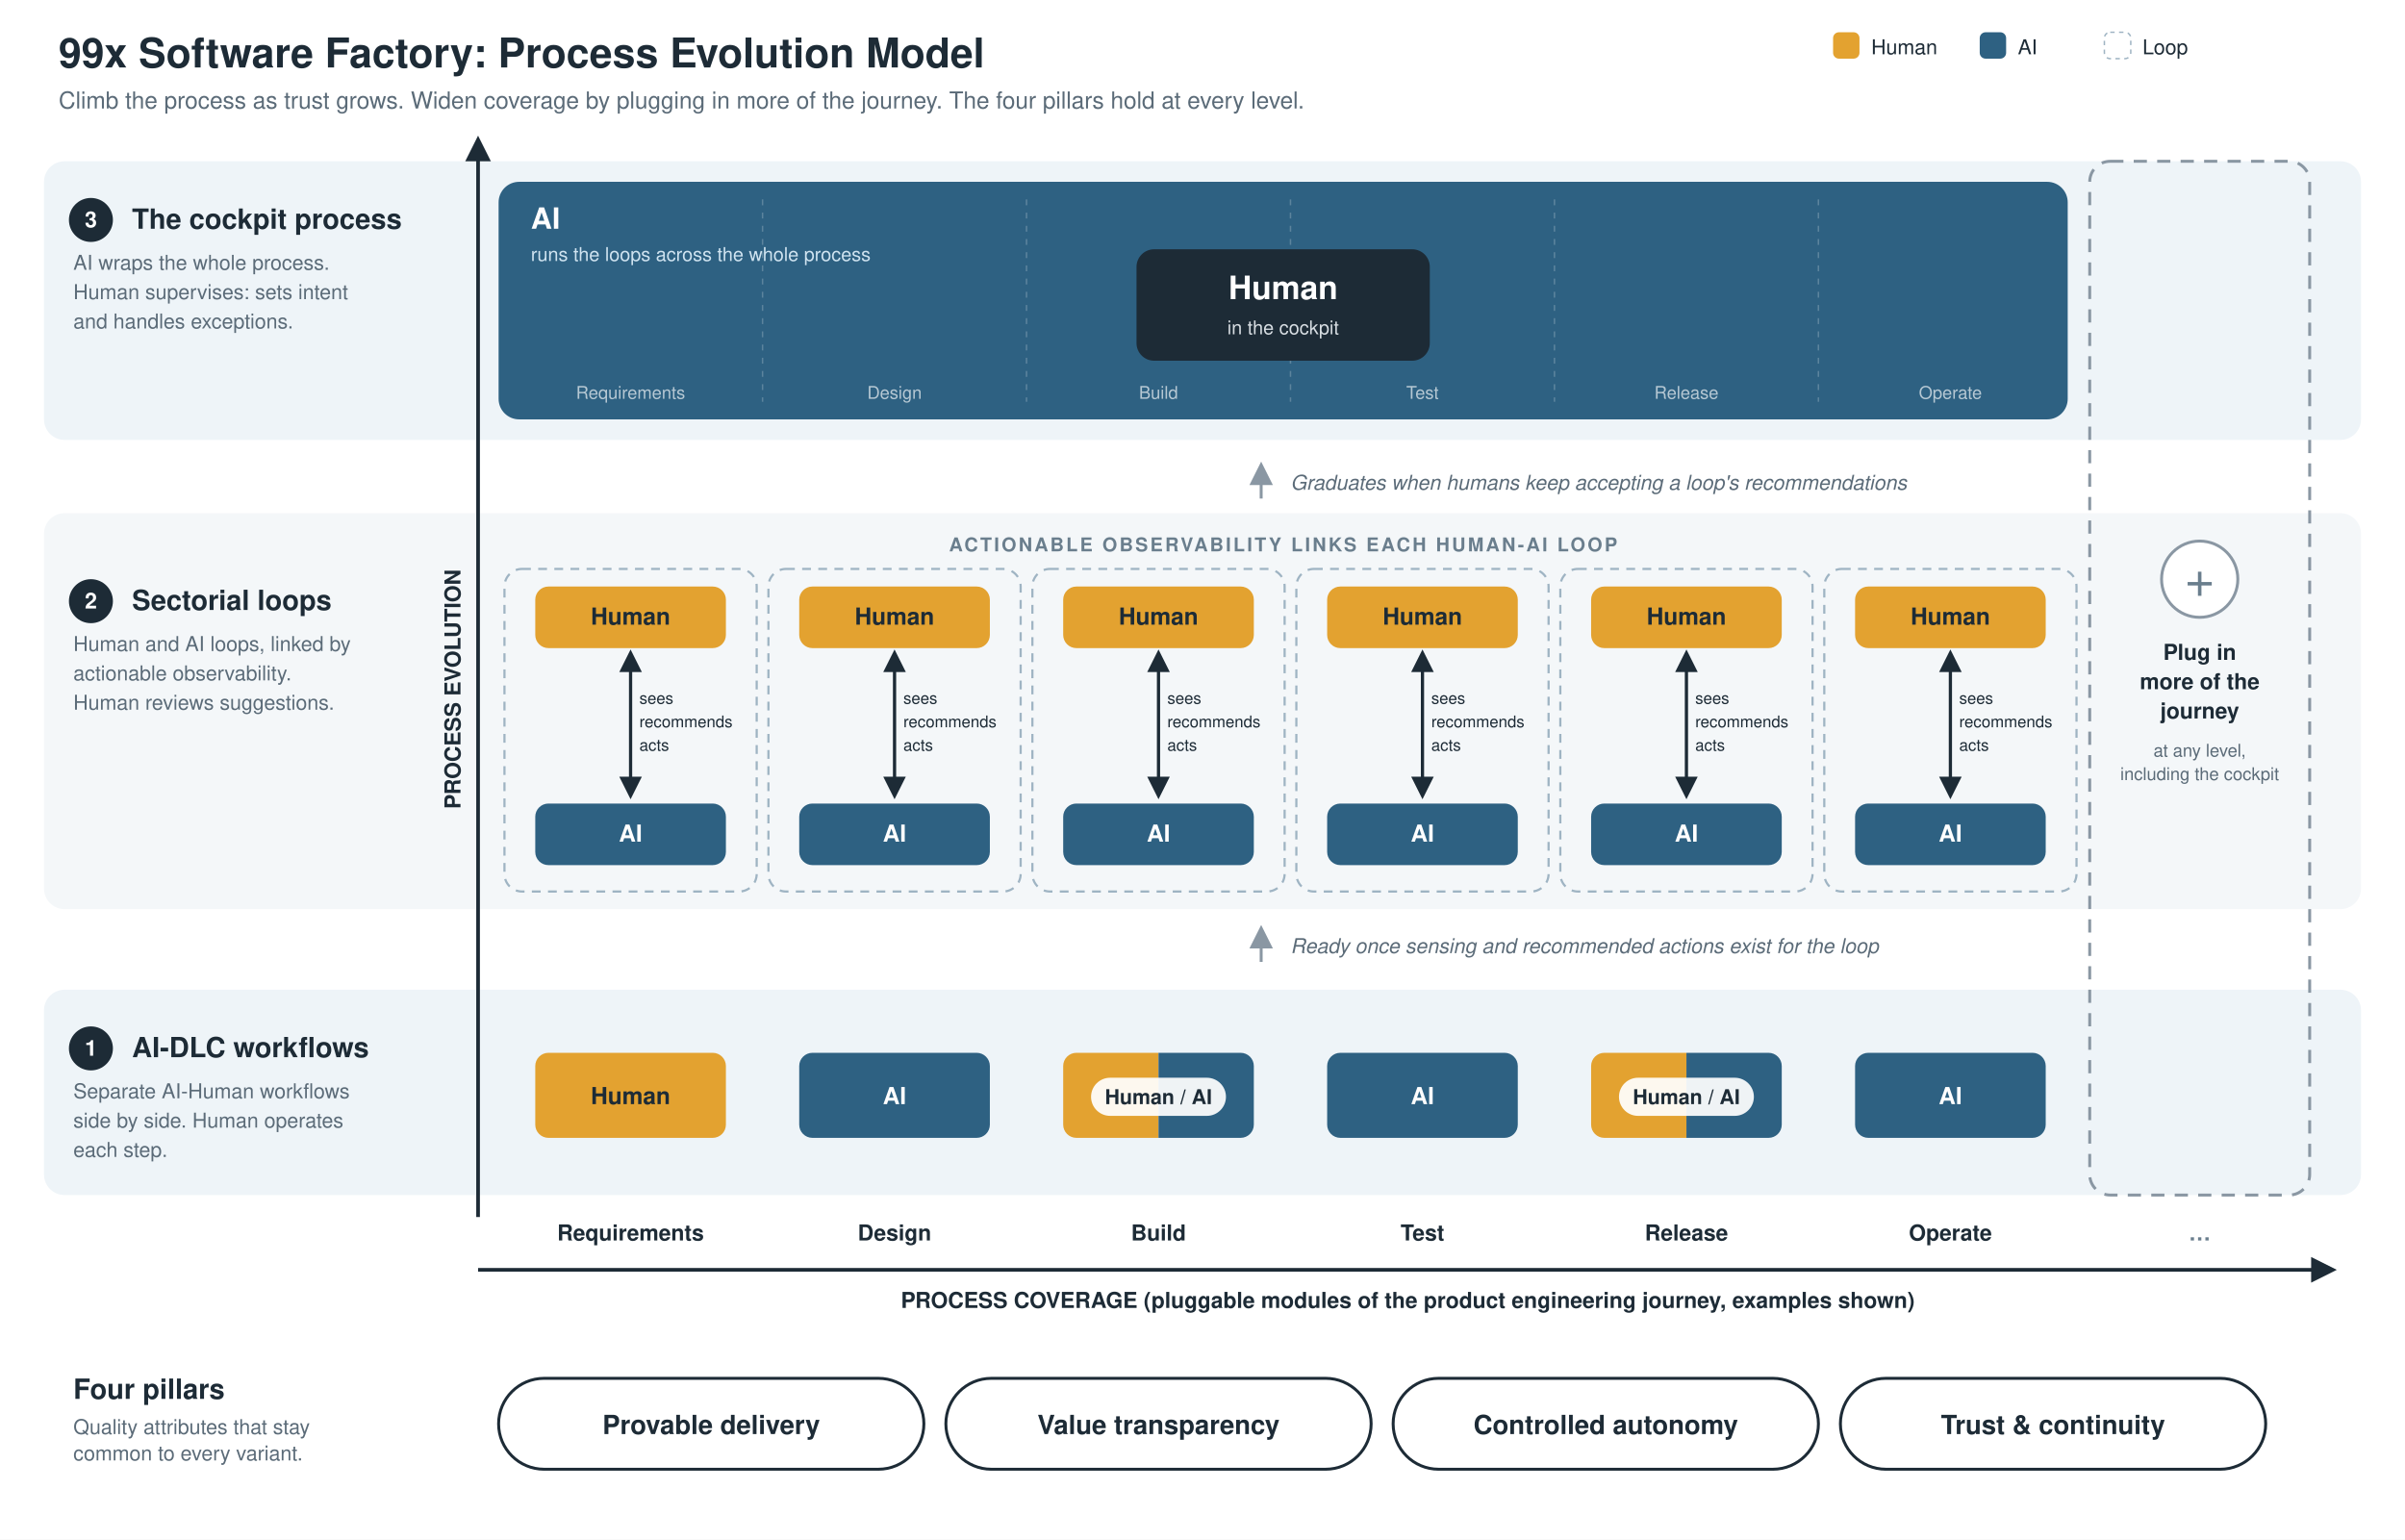
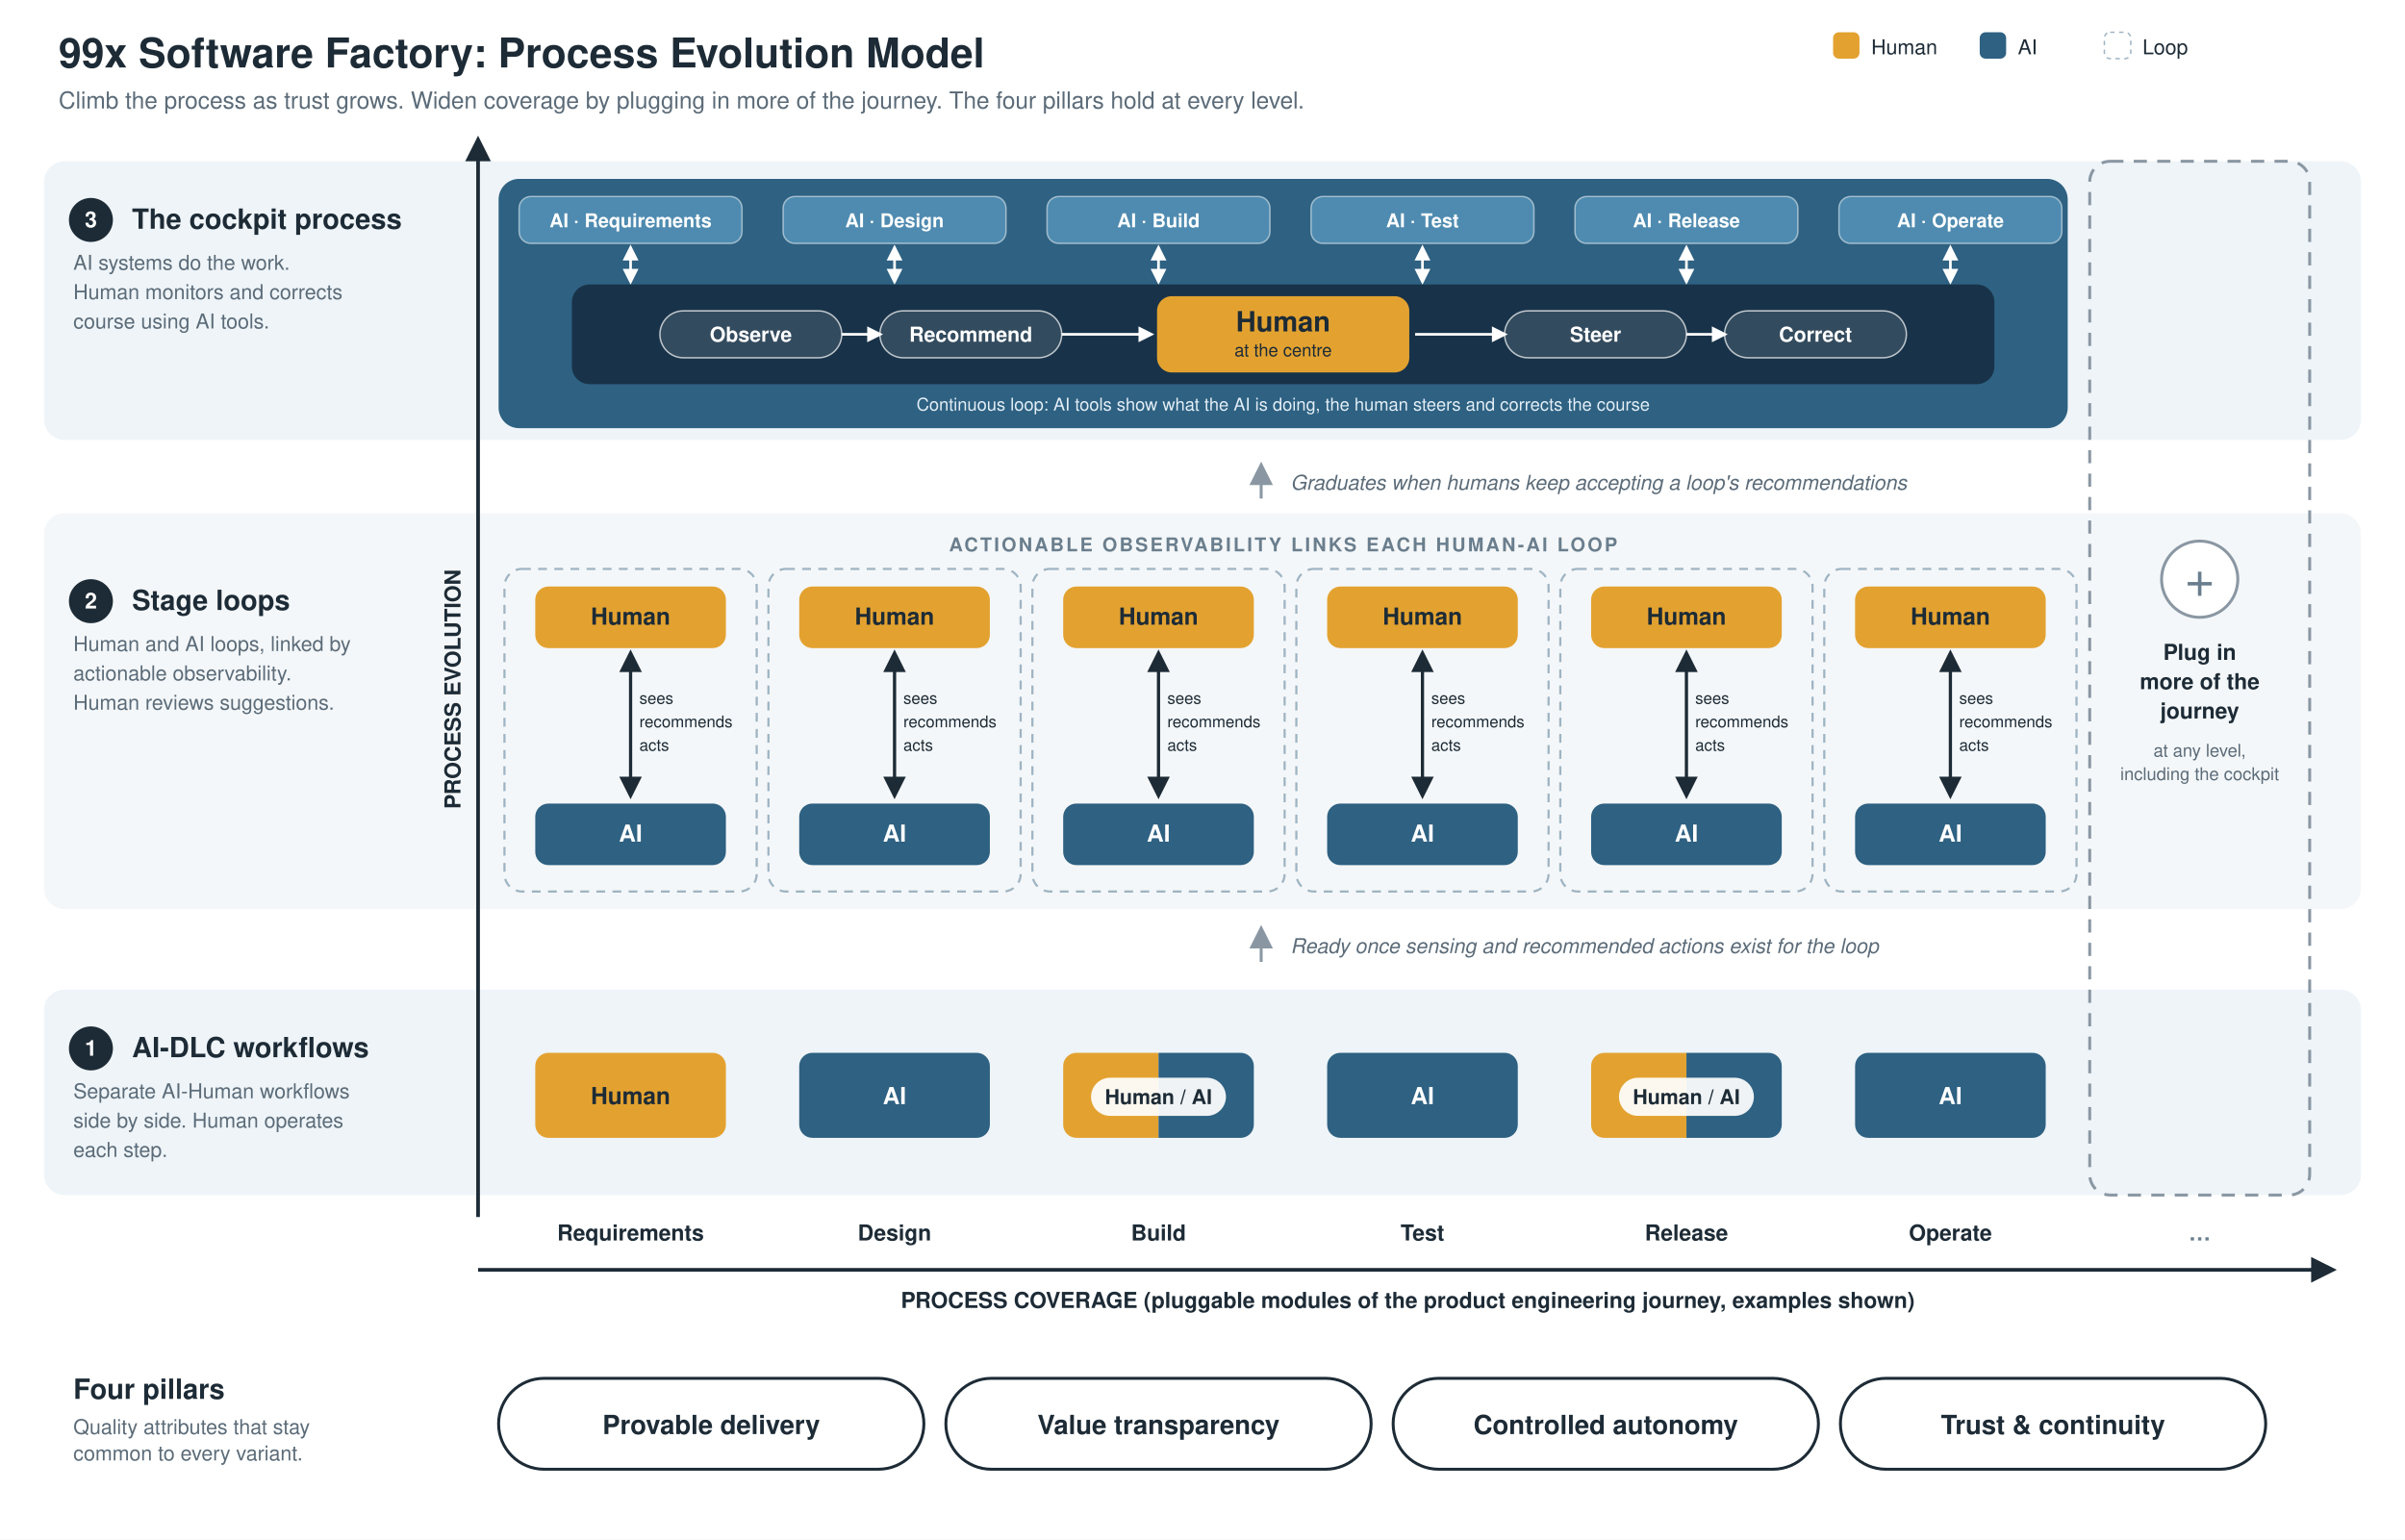
<svg xmlns="http://www.w3.org/2000/svg" viewBox="0 0 1640 1050" width="1640" height="1050" font-family="Helvetica Neue, Helvetica, Arial, sans-serif">
  <defs>
    <marker id="ah" viewBox="0 0 10 10" refX="8" refY="5" markerWidth="7" markerHeight="7" orient="auto-start-reverse">
      <path d="M0,0 L10,5 L0,10 z" fill="#1d2b36" />
    </marker>
    <marker id="ahg" viewBox="0 0 10 10" refX="8" refY="5" markerWidth="8" markerHeight="8" orient="auto">
      <path d="M0,0 L10,5 L0,10 z" fill="#8a97a3" />
    </marker>
  </defs>
  <rect width="1640" height="1050" fill="#ffffff" />
  <text x="40" y="46" font-size="28" font-weight="700" fill="#1d2b36">99x Software Factory: Process Evolution Model</text>
  <text x="40" y="74" font-size="16" fill="#5b6b78">Climb the process as trust grows. Widen coverage by plugging in more of the journey. The four pillars hold at every level.</text>
  <rect x="30" y="110" width="1580" height="190" rx="14" fill="#eef4f8" />
  <rect x="30" y="350" width="1580" height="270" rx="14" fill="#f4f7f9" />
  <rect x="30" y="675" width="1580" height="140" rx="14" fill="#eef4f8" />
  <circle cx="62" cy="150" r="15" fill="#1d2b36" />
  <text x="62" y="155" font-size="15" font-weight="700" fill="#fff" text-anchor="middle">3</text>
  <text x="90" y="156" font-size="19" font-weight="700" fill="#1d2b36">The cockpit process</text>
-   <text x="50" y="184" font-size="14" fill="#5b6b78">AI wraps the whole process.</text>
-   <text x="50" y="204" font-size="14" fill="#5b6b78">Human supervises: sets intent</text>
-   <text x="50" y="224" font-size="14" fill="#5b6b78">and handles exceptions.</text>
+   <text x="50" y="184" font-size="14" fill="#5b6b78">AI systems do the work.</text>
+   <text x="50" y="204" font-size="14" fill="#5b6b78">Human monitors and corrects</text>
+   <text x="50" y="224" font-size="14" fill="#5b6b78">course using AI tools.</text>
  <circle cx="62" cy="410" r="15" fill="#1d2b36" />
  <text x="62" y="415" font-size="15" font-weight="700" fill="#fff" text-anchor="middle">2</text>
-   <text x="90" y="416" font-size="19" font-weight="700" fill="#1d2b36">Sectorial loops</text>
+   <text x="90" y="416" font-size="19" font-weight="700" fill="#1d2b36">Stage loops</text>
  <text x="50" y="444" font-size="14" fill="#5b6b78">Human and AI loops, linked by</text>
  <text x="50" y="464" font-size="14" fill="#5b6b78">actionable observability.</text>
  <text x="50" y="484" font-size="14" fill="#5b6b78">Human reviews suggestions.</text>
  <circle cx="62" cy="715" r="15" fill="#1d2b36" />
  <text x="62" y="720" font-size="15" font-weight="700" fill="#fff" text-anchor="middle">1</text>
  <text x="90" y="721" font-size="19" font-weight="700" fill="#1d2b36">AI-DLC workflows</text>
  <text x="50" y="749" font-size="14" fill="#5b6b78">Separate AI-Human workflows</text>
  <text x="50" y="769" font-size="14" fill="#5b6b78">side by side. Human operates</text>
  <text x="50" y="789" font-size="14" fill="#5b6b78">each step.</text>
  <line x1="326" y1="830" x2="326" y2="96" stroke="#1d2b36" stroke-width="2.5" marker-end="url(#ah)" />
  <text transform="translate(314,470) rotate(-90)" font-size="15" font-weight="700" fill="#1d2b36" text-anchor="middle">PROCESS EVOLUTION</text>
-   <rect x="340" y="124" width="1070" height="162" rx="14" fill="#2E6182" />
-   <text x="362" y="156" font-size="20" font-weight="700" fill="#fff">AI</text>
-   <text x="362" y="178" font-size="13" fill="#cfe3f0">runs the loops across the whole process</text>
-   <line x1="520" y1="136" x2="520" y2="274" stroke="#ffffff" stroke-opacity="0.22" stroke-dasharray="4 5" />
-   <line x1="700" y1="136" x2="700" y2="274" stroke="#ffffff" stroke-opacity="0.22" stroke-dasharray="4 5" />
-   <line x1="880" y1="136" x2="880" y2="274" stroke="#ffffff" stroke-opacity="0.22" stroke-dasharray="4 5" />
-   <line x1="1060" y1="136" x2="1060" y2="274" stroke="#ffffff" stroke-opacity="0.22" stroke-dasharray="4 5" />
-   <line x1="1240" y1="136" x2="1240" y2="274" stroke="#ffffff" stroke-opacity="0.22" stroke-dasharray="4 5" />
-   <rect x="775.0" y="170" width="200" height="76" rx="12" fill="#1d2b36" />
-   <text x="875.0" y="204" font-size="22" font-weight="700" fill="#fff" text-anchor="middle">Human</text>
-   <text x="875.0" y="228" font-size="13" fill="#d7dde2" text-anchor="middle">in the cockpit</text>
-   <text x="430.0" y="272" font-size="12" fill="#ffffff" fill-opacity="0.65" text-anchor="middle">Requirements</text>
-   <text x="610.0" y="272" font-size="12" fill="#ffffff" fill-opacity="0.65" text-anchor="middle">Design</text>
-   <text x="790.0" y="272" font-size="12" fill="#ffffff" fill-opacity="0.65" text-anchor="middle">Build</text>
-   <text x="970.0" y="272" font-size="12" fill="#ffffff" fill-opacity="0.65" text-anchor="middle">Test</text>
-   <text x="1150.0" y="272" font-size="12" fill="#ffffff" fill-opacity="0.65" text-anchor="middle">Release</text>
-   <text x="1330.0" y="272" font-size="12" fill="#ffffff" fill-opacity="0.65" text-anchor="middle">Operate</text>
+   <rect x="340" y="122" width="1070" height="170" rx="14" fill="#2E6182" />
+   <defs>
+     <marker id="ahw" viewBox="0 0 10 10" refX="8" refY="5" markerWidth="6" markerHeight="6" orient="auto-start-reverse">
+       <path d="M0,0 L10,5 L0,10 z" fill="#ffffff" />
+     </marker>
+   </defs>
+   <rect x="354.0" y="134" width="152" height="32" rx="8" fill="#4f8bb0" stroke="#ffffff" stroke-opacity="0.5" />
+   <text x="430.0" y="155" font-size="13" font-weight="700" fill="#fff" text-anchor="middle">AI · Requirements</text>
+   <line x1="430.0" y1="169" x2="430.0" y2="192" stroke="#fff" stroke-width="1.8" marker-start="url(#ahw)" marker-end="url(#ahw)" />
+   <rect x="534.0" y="134" width="152" height="32" rx="8" fill="#4f8bb0" stroke="#ffffff" stroke-opacity="0.5" />
+   <text x="610.0" y="155" font-size="13" font-weight="700" fill="#fff" text-anchor="middle">AI · Design</text>
+   <line x1="610.0" y1="169" x2="610.0" y2="192" stroke="#fff" stroke-width="1.8" marker-start="url(#ahw)" marker-end="url(#ahw)" />
+   <rect x="714.0" y="134" width="152" height="32" rx="8" fill="#4f8bb0" stroke="#ffffff" stroke-opacity="0.5" />
+   <text x="790.0" y="155" font-size="13" font-weight="700" fill="#fff" text-anchor="middle">AI · Build</text>
+   <line x1="790.0" y1="169" x2="790.0" y2="192" stroke="#fff" stroke-width="1.8" marker-start="url(#ahw)" marker-end="url(#ahw)" />
+   <rect x="894.0" y="134" width="152" height="32" rx="8" fill="#4f8bb0" stroke="#ffffff" stroke-opacity="0.5" />
+   <text x="970.0" y="155" font-size="13" font-weight="700" fill="#fff" text-anchor="middle">AI · Test</text>
+   <line x1="970.0" y1="169" x2="970.0" y2="192" stroke="#fff" stroke-width="1.8" marker-start="url(#ahw)" marker-end="url(#ahw)" />
+   <rect x="1074.0" y="134" width="152" height="32" rx="8" fill="#4f8bb0" stroke="#ffffff" stroke-opacity="0.5" />
+   <text x="1150.0" y="155" font-size="13" font-weight="700" fill="#fff" text-anchor="middle">AI · Release</text>
+   <line x1="1150.0" y1="169" x2="1150.0" y2="192" stroke="#fff" stroke-width="1.8" marker-start="url(#ahw)" marker-end="url(#ahw)" />
+   <rect x="1254.0" y="134" width="152" height="32" rx="8" fill="#4f8bb0" stroke="#ffffff" stroke-opacity="0.5" />
+   <text x="1330.0" y="155" font-size="13" font-weight="700" fill="#fff" text-anchor="middle">AI · Operate</text>
+   <line x1="1330.0" y1="169" x2="1330.0" y2="192" stroke="#fff" stroke-width="1.8" marker-start="url(#ahw)" marker-end="url(#ahw)" />
+   <rect x="390" y="194" width="970" height="68" rx="12" fill="#183349" />
+   <rect x="450" y="212" width="124" height="32" rx="16" fill="#ffffff" fill-opacity="0.12" stroke="#ffffff" stroke-opacity="0.7" />
+   <text x="512" y="233" font-size="14" font-weight="700" fill="#fff" text-anchor="middle">Observe</text>
+   <rect x="600" y="212" width="124" height="32" rx="16" fill="#ffffff" fill-opacity="0.12" stroke="#ffffff" stroke-opacity="0.7" />
+   <text x="662" y="233" font-size="14" font-weight="700" fill="#fff" text-anchor="middle">Recommend</text>
+   <rect x="1026" y="212" width="124" height="32" rx="16" fill="#ffffff" fill-opacity="0.12" stroke="#ffffff" stroke-opacity="0.7" />
+   <text x="1088" y="233" font-size="14" font-weight="700" fill="#fff" text-anchor="middle">Steer</text>
+   <rect x="1176" y="212" width="124" height="32" rx="16" fill="#ffffff" fill-opacity="0.12" stroke="#ffffff" stroke-opacity="0.7" />
+   <text x="1238" y="233" font-size="14" font-weight="700" fill="#fff" text-anchor="middle">Correct</text>
+   <line x1="574" y1="228" x2="600" y2="228" stroke="#fff" stroke-width="1.8" marker-end="url(#ahw)" />
+   <line x1="724" y1="228" x2="785" y2="228" stroke="#fff" stroke-width="1.8" marker-end="url(#ahw)" />
+   <line x1="965" y1="228" x2="1026" y2="228" stroke="#fff" stroke-width="1.8" marker-end="url(#ahw)" />
+   <line x1="1150" y1="228" x2="1176" y2="228" stroke="#fff" stroke-width="1.8" marker-end="url(#ahw)" />
+   <rect x="789" y="202" width="172" height="52" rx="10" fill="#E3A230" />
+   <text x="875" y="226" font-size="19" font-weight="700" fill="#1d2b36" text-anchor="middle">Human</text>
+   <text x="875" y="243" font-size="12" fill="#1d2b36" text-anchor="middle">at the centre</text>
+   <text x="875" y="280" font-size="12" fill="#e3eef6" text-anchor="middle">Continuous loop: AI tools show what the AI is doing, the human steers and corrects the course</text>
  <line x1="860" y1="340" x2="860" y2="318" stroke="#8a97a3" stroke-width="2" marker-end="url(#ahg)" />
  <text x="880" y="334" font-size="14" font-style="italic" fill="#5b6b78">Graduates when humans keep accepting a loop's recommendations</text>
  <line x1="860" y1="656" x2="860" y2="634" stroke="#8a97a3" stroke-width="2" marker-end="url(#ahg)" />
  <text x="880" y="650" font-size="14" font-style="italic" fill="#5b6b78">Ready once sensing and recommended actions exist for the loop</text>
  <rect x="344.0" y="388" width="172" height="220" rx="12" fill="none" stroke="#9fb4c3" stroke-width="1.5" stroke-dasharray="6 5" />
  <rect x="365.0" y="400" width="130" height="42" rx="9" fill="#E3A230" />
  <text x="430.0" y="426" font-size="16" font-weight="700" fill="#1d2b36" text-anchor="middle">Human</text>
  <rect x="365.0" y="548" width="130" height="42" rx="9" fill="#2E6182" />
  <text x="430.0" y="574" font-size="16" font-weight="700" fill="#fff" text-anchor="middle">AI</text>
  <line x1="430.0" y1="446" x2="430.0" y2="542" stroke="#1d2b36" stroke-width="2.2" marker-start="url(#ah)" marker-end="url(#ah)" />
  <text x="436.0" y="480" font-size="11" fill="#1d2b36">sees</text>
  <text x="436.0" y="496" font-size="11" fill="#1d2b36">recommends</text>
  <text x="436.0" y="512" font-size="11" fill="#1d2b36">acts</text>
  <rect x="524.0" y="388" width="172" height="220" rx="12" fill="none" stroke="#9fb4c3" stroke-width="1.5" stroke-dasharray="6 5" />
  <rect x="545.0" y="400" width="130" height="42" rx="9" fill="#E3A230" />
  <text x="610.0" y="426" font-size="16" font-weight="700" fill="#1d2b36" text-anchor="middle">Human</text>
  <rect x="545.0" y="548" width="130" height="42" rx="9" fill="#2E6182" />
  <text x="610.0" y="574" font-size="16" font-weight="700" fill="#fff" text-anchor="middle">AI</text>
  <line x1="610.0" y1="446" x2="610.0" y2="542" stroke="#1d2b36" stroke-width="2.2" marker-start="url(#ah)" marker-end="url(#ah)" />
  <text x="616.0" y="480" font-size="11" fill="#1d2b36">sees</text>
  <text x="616.0" y="496" font-size="11" fill="#1d2b36">recommends</text>
  <text x="616.0" y="512" font-size="11" fill="#1d2b36">acts</text>
  <rect x="704.0" y="388" width="172" height="220" rx="12" fill="none" stroke="#9fb4c3" stroke-width="1.5" stroke-dasharray="6 5" />
  <rect x="725.0" y="400" width="130" height="42" rx="9" fill="#E3A230" />
  <text x="790.0" y="426" font-size="16" font-weight="700" fill="#1d2b36" text-anchor="middle">Human</text>
  <rect x="725.0" y="548" width="130" height="42" rx="9" fill="#2E6182" />
  <text x="790.0" y="574" font-size="16" font-weight="700" fill="#fff" text-anchor="middle">AI</text>
  <line x1="790.0" y1="446" x2="790.0" y2="542" stroke="#1d2b36" stroke-width="2.2" marker-start="url(#ah)" marker-end="url(#ah)" />
  <text x="796.0" y="480" font-size="11" fill="#1d2b36">sees</text>
  <text x="796.0" y="496" font-size="11" fill="#1d2b36">recommends</text>
  <text x="796.0" y="512" font-size="11" fill="#1d2b36">acts</text>
  <rect x="884.0" y="388" width="172" height="220" rx="12" fill="none" stroke="#9fb4c3" stroke-width="1.5" stroke-dasharray="6 5" />
  <rect x="905.0" y="400" width="130" height="42" rx="9" fill="#E3A230" />
  <text x="970.0" y="426" font-size="16" font-weight="700" fill="#1d2b36" text-anchor="middle">Human</text>
  <rect x="905.0" y="548" width="130" height="42" rx="9" fill="#2E6182" />
  <text x="970.0" y="574" font-size="16" font-weight="700" fill="#fff" text-anchor="middle">AI</text>
  <line x1="970.0" y1="446" x2="970.0" y2="542" stroke="#1d2b36" stroke-width="2.2" marker-start="url(#ah)" marker-end="url(#ah)" />
  <text x="976.0" y="480" font-size="11" fill="#1d2b36">sees</text>
  <text x="976.0" y="496" font-size="11" fill="#1d2b36">recommends</text>
  <text x="976.0" y="512" font-size="11" fill="#1d2b36">acts</text>
  <rect x="1064.0" y="388" width="172" height="220" rx="12" fill="none" stroke="#9fb4c3" stroke-width="1.5" stroke-dasharray="6 5" />
  <rect x="1085.0" y="400" width="130" height="42" rx="9" fill="#E3A230" />
  <text x="1150.0" y="426" font-size="16" font-weight="700" fill="#1d2b36" text-anchor="middle">Human</text>
  <rect x="1085.0" y="548" width="130" height="42" rx="9" fill="#2E6182" />
  <text x="1150.0" y="574" font-size="16" font-weight="700" fill="#fff" text-anchor="middle">AI</text>
  <line x1="1150.0" y1="446" x2="1150.0" y2="542" stroke="#1d2b36" stroke-width="2.2" marker-start="url(#ah)" marker-end="url(#ah)" />
  <text x="1156.0" y="480" font-size="11" fill="#1d2b36">sees</text>
  <text x="1156.0" y="496" font-size="11" fill="#1d2b36">recommends</text>
  <text x="1156.0" y="512" font-size="11" fill="#1d2b36">acts</text>
  <rect x="1244.0" y="388" width="172" height="220" rx="12" fill="none" stroke="#9fb4c3" stroke-width="1.5" stroke-dasharray="6 5" />
  <rect x="1265.0" y="400" width="130" height="42" rx="9" fill="#E3A230" />
  <text x="1330.0" y="426" font-size="16" font-weight="700" fill="#1d2b36" text-anchor="middle">Human</text>
  <rect x="1265.0" y="548" width="130" height="42" rx="9" fill="#2E6182" />
  <text x="1330.0" y="574" font-size="16" font-weight="700" fill="#fff" text-anchor="middle">AI</text>
  <line x1="1330.0" y1="446" x2="1330.0" y2="542" stroke="#1d2b36" stroke-width="2.2" marker-start="url(#ah)" marker-end="url(#ah)" />
  <text x="1336.0" y="480" font-size="11" fill="#1d2b36">sees</text>
  <text x="1336.0" y="496" font-size="11" fill="#1d2b36">recommends</text>
  <text x="1336.0" y="512" font-size="11" fill="#1d2b36">acts</text>
  <text x="875" y="376" font-size="13" font-weight="700" fill="#6a7e8d" text-anchor="middle" letter-spacing="1.5">ACTIONABLE OBSERVABILITY LINKS EACH HUMAN-AI LOOP</text>
  <rect x="365.0" y="718" width="130" height="58" rx="9" fill="#E3A230" />
  <text x="430.0" y="753" font-size="16" font-weight="700" fill="#1d2b36" text-anchor="middle">Human</text>
  <rect x="545.0" y="718" width="130" height="58" rx="9" fill="#2E6182" />
  <text x="610.0" y="753" font-size="16" font-weight="700" fill="#fff" text-anchor="middle">AI</text>
  <clipPath id="c790">
    <rect x="725.0" y="718" width="130" height="58" rx="9" />
  </clipPath>
  <g clip-path="url(#c790)">
    <rect x="725.0" y="718" width="65" height="58" fill="#E3A230" />
    <rect x="790.0" y="718" width="65" height="58" fill="#2E6182" />
  </g>
  <rect x="744.0" y="735" width="92" height="26" rx="13" fill="#ffffff" fill-opacity="0.92" />
  <text x="790.0" y="753" font-size="14" font-weight="700" fill="#1d2b36" text-anchor="middle">Human / AI</text>
  <rect x="905.0" y="718" width="130" height="58" rx="9" fill="#2E6182" />
  <text x="970.0" y="753" font-size="16" font-weight="700" fill="#fff" text-anchor="middle">AI</text>
  <clipPath id="c1150">
    <rect x="1085.0" y="718" width="130" height="58" rx="9" />
  </clipPath>
  <g clip-path="url(#c1150)">
    <rect x="1085.0" y="718" width="65" height="58" fill="#E3A230" />
    <rect x="1150.0" y="718" width="65" height="58" fill="#2E6182" />
  </g>
  <rect x="1104.0" y="735" width="92" height="26" rx="13" fill="#ffffff" fill-opacity="0.92" />
  <text x="1150.0" y="753" font-size="14" font-weight="700" fill="#1d2b36" text-anchor="middle">Human / AI</text>
  <rect x="1265.0" y="718" width="130" height="58" rx="9" fill="#2E6182" />
  <text x="1330.0" y="753" font-size="16" font-weight="700" fill="#fff" text-anchor="middle">AI</text>
  <rect x="1425" y="110" width="150" height="705" rx="14" fill="none" stroke="#8a97a3" stroke-width="2" stroke-dasharray="9 7" />
  <circle cx="1500" cy="395" r="26" fill="#fff" stroke="#8a97a3" stroke-width="2" />
  <text x="1500" y="406" font-size="34" fill="#6a7e8d" text-anchor="middle">+</text>
  <text x="1500" y="450" font-size="15" font-weight="700" fill="#1d2b36" text-anchor="middle">Plug in</text>
  <text x="1500" y="470" font-size="15" font-weight="700" fill="#1d2b36" text-anchor="middle">more of the</text>
  <text x="1500" y="490" font-size="15" font-weight="700" fill="#1d2b36" text-anchor="middle">journey</text>
  <text x="1500" y="516" font-size="12" fill="#5b6b78" text-anchor="middle">at any level,</text>
  <text x="1500" y="532" font-size="12" fill="#5b6b78" text-anchor="middle">including the cockpit</text>
  <text x="430.0" y="846" font-size="15" font-weight="600" fill="#1d2b36" text-anchor="middle">Requirements</text>
  <text x="610.0" y="846" font-size="15" font-weight="600" fill="#1d2b36" text-anchor="middle">Design</text>
  <text x="790.0" y="846" font-size="15" font-weight="600" fill="#1d2b36" text-anchor="middle">Build</text>
  <text x="970.0" y="846" font-size="15" font-weight="600" fill="#1d2b36" text-anchor="middle">Test</text>
  <text x="1150.0" y="846" font-size="15" font-weight="600" fill="#1d2b36" text-anchor="middle">Release</text>
  <text x="1330.0" y="846" font-size="15" font-weight="600" fill="#1d2b36" text-anchor="middle">Operate</text>
  <text x="1500" y="846" font-size="15" font-weight="600" fill="#6a7e8d" text-anchor="middle">…</text>
  <line x1="326" y1="866" x2="1590" y2="866" stroke="#1d2b36" stroke-width="2.5" marker-end="url(#ah)" />
  <text x="960" y="892" font-size="15" font-weight="700" fill="#1d2b36" text-anchor="middle">PROCESS COVERAGE  (pluggable modules of the product engineering journey, examples shown)</text>
  <text x="50" y="954" font-size="19" font-weight="700" fill="#1d2b36">Four pillars</text>
  <text x="50" y="978" font-size="14" fill="#5b6b78">Quality attributes that stay</text>
  <text x="50" y="996" font-size="14" fill="#5b6b78">common to every variant.</text>
  <rect x="340" y="940" width="290" height="62" rx="31" fill="#fff" stroke="#1d2b36" stroke-width="2" />
  <text x="485" y="978" font-size="18" font-weight="700" fill="#1d2b36" text-anchor="middle">Provable delivery</text>
  <rect x="645" y="940" width="290" height="62" rx="31" fill="#fff" stroke="#1d2b36" stroke-width="2" />
  <text x="790" y="978" font-size="18" font-weight="700" fill="#1d2b36" text-anchor="middle">Value transparency</text>
  <rect x="950" y="940" width="290" height="62" rx="31" fill="#fff" stroke="#1d2b36" stroke-width="2" />
  <text x="1095" y="978" font-size="18" font-weight="700" fill="#1d2b36" text-anchor="middle">Controlled autonomy</text>
  <rect x="1255" y="940" width="290" height="62" rx="31" fill="#fff" stroke="#1d2b36" stroke-width="2" />
  <text x="1400" y="978" font-size="18" font-weight="700" fill="#1d2b36" text-anchor="middle">Trust &amp; continuity</text>
  <rect x="1250" y="22" width="18" height="18" rx="4" fill="#E3A230" />
  <text x="1276" y="37" font-size="14" fill="#1d2b36">Human</text>
  <rect x="1350" y="22" width="18" height="18" rx="4" fill="#2E6182" />
  <text x="1376" y="37" font-size="14" fill="#1d2b36">AI</text>
  <rect x="1435" y="22" width="18" height="18" rx="4" fill="#fff" stroke="#9fb4c3" stroke-dasharray="3 3" />
  <text x="1461" y="37" font-size="14" fill="#1d2b36">Loop</text>
</svg>
